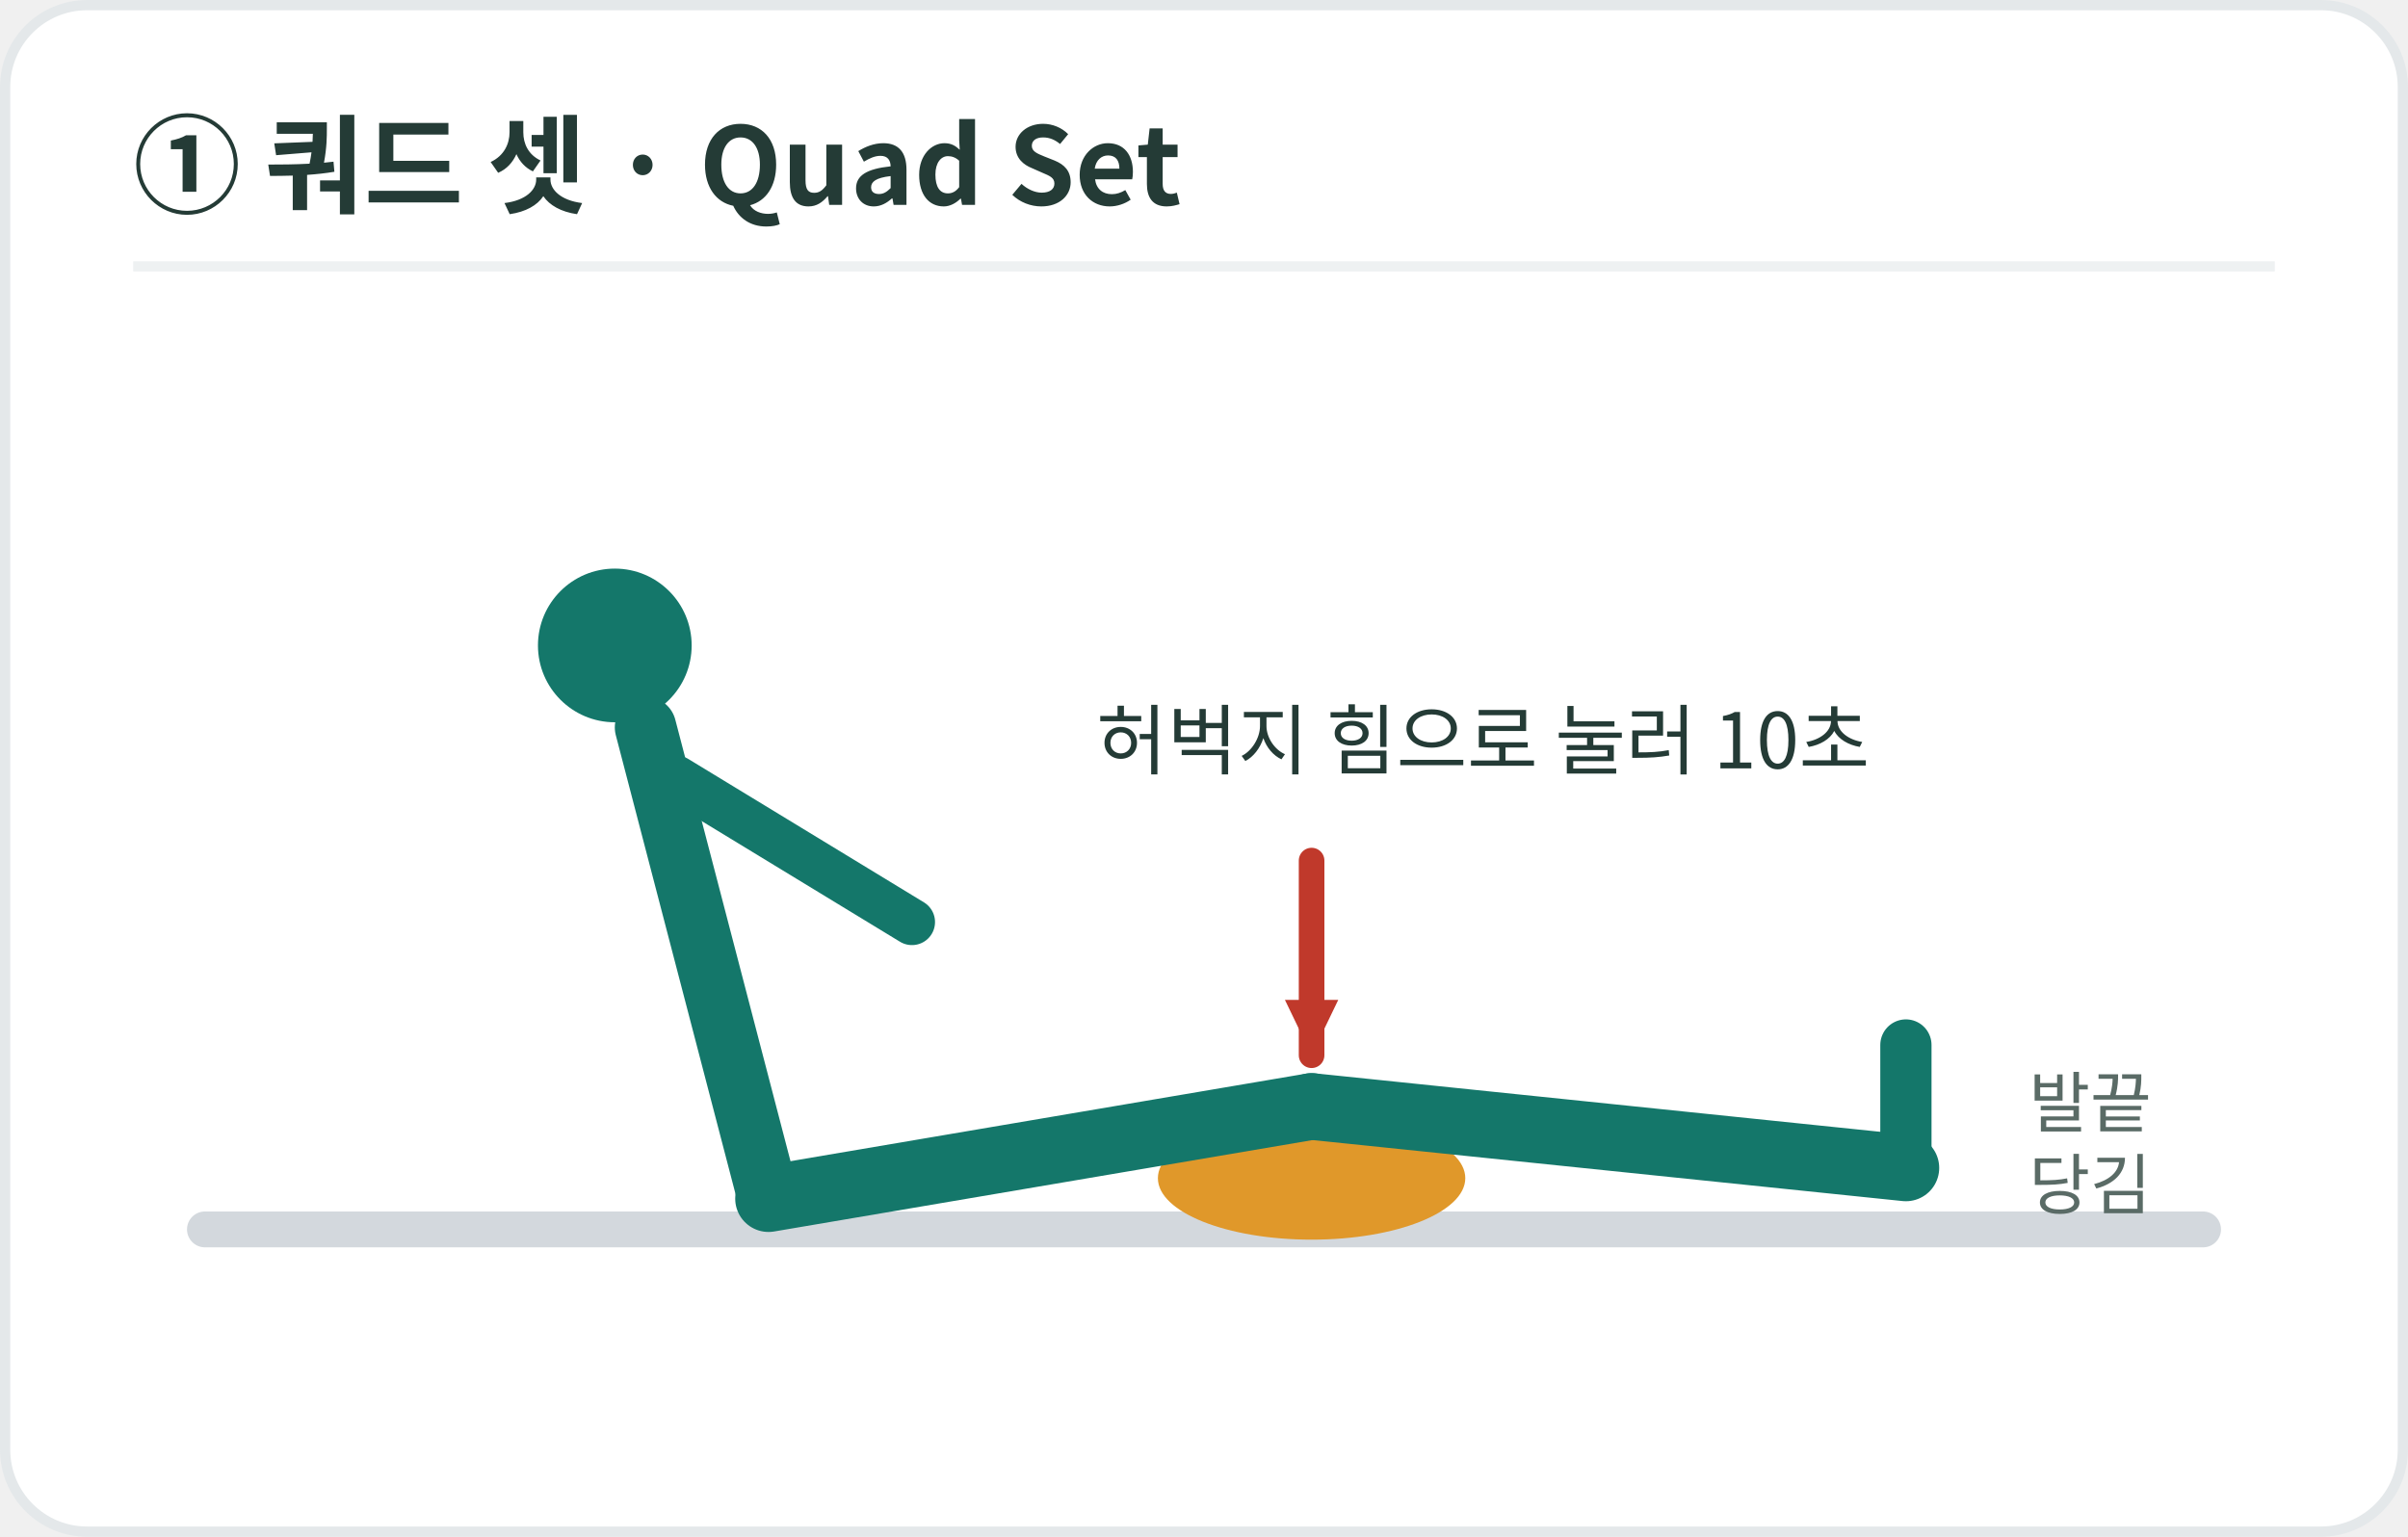
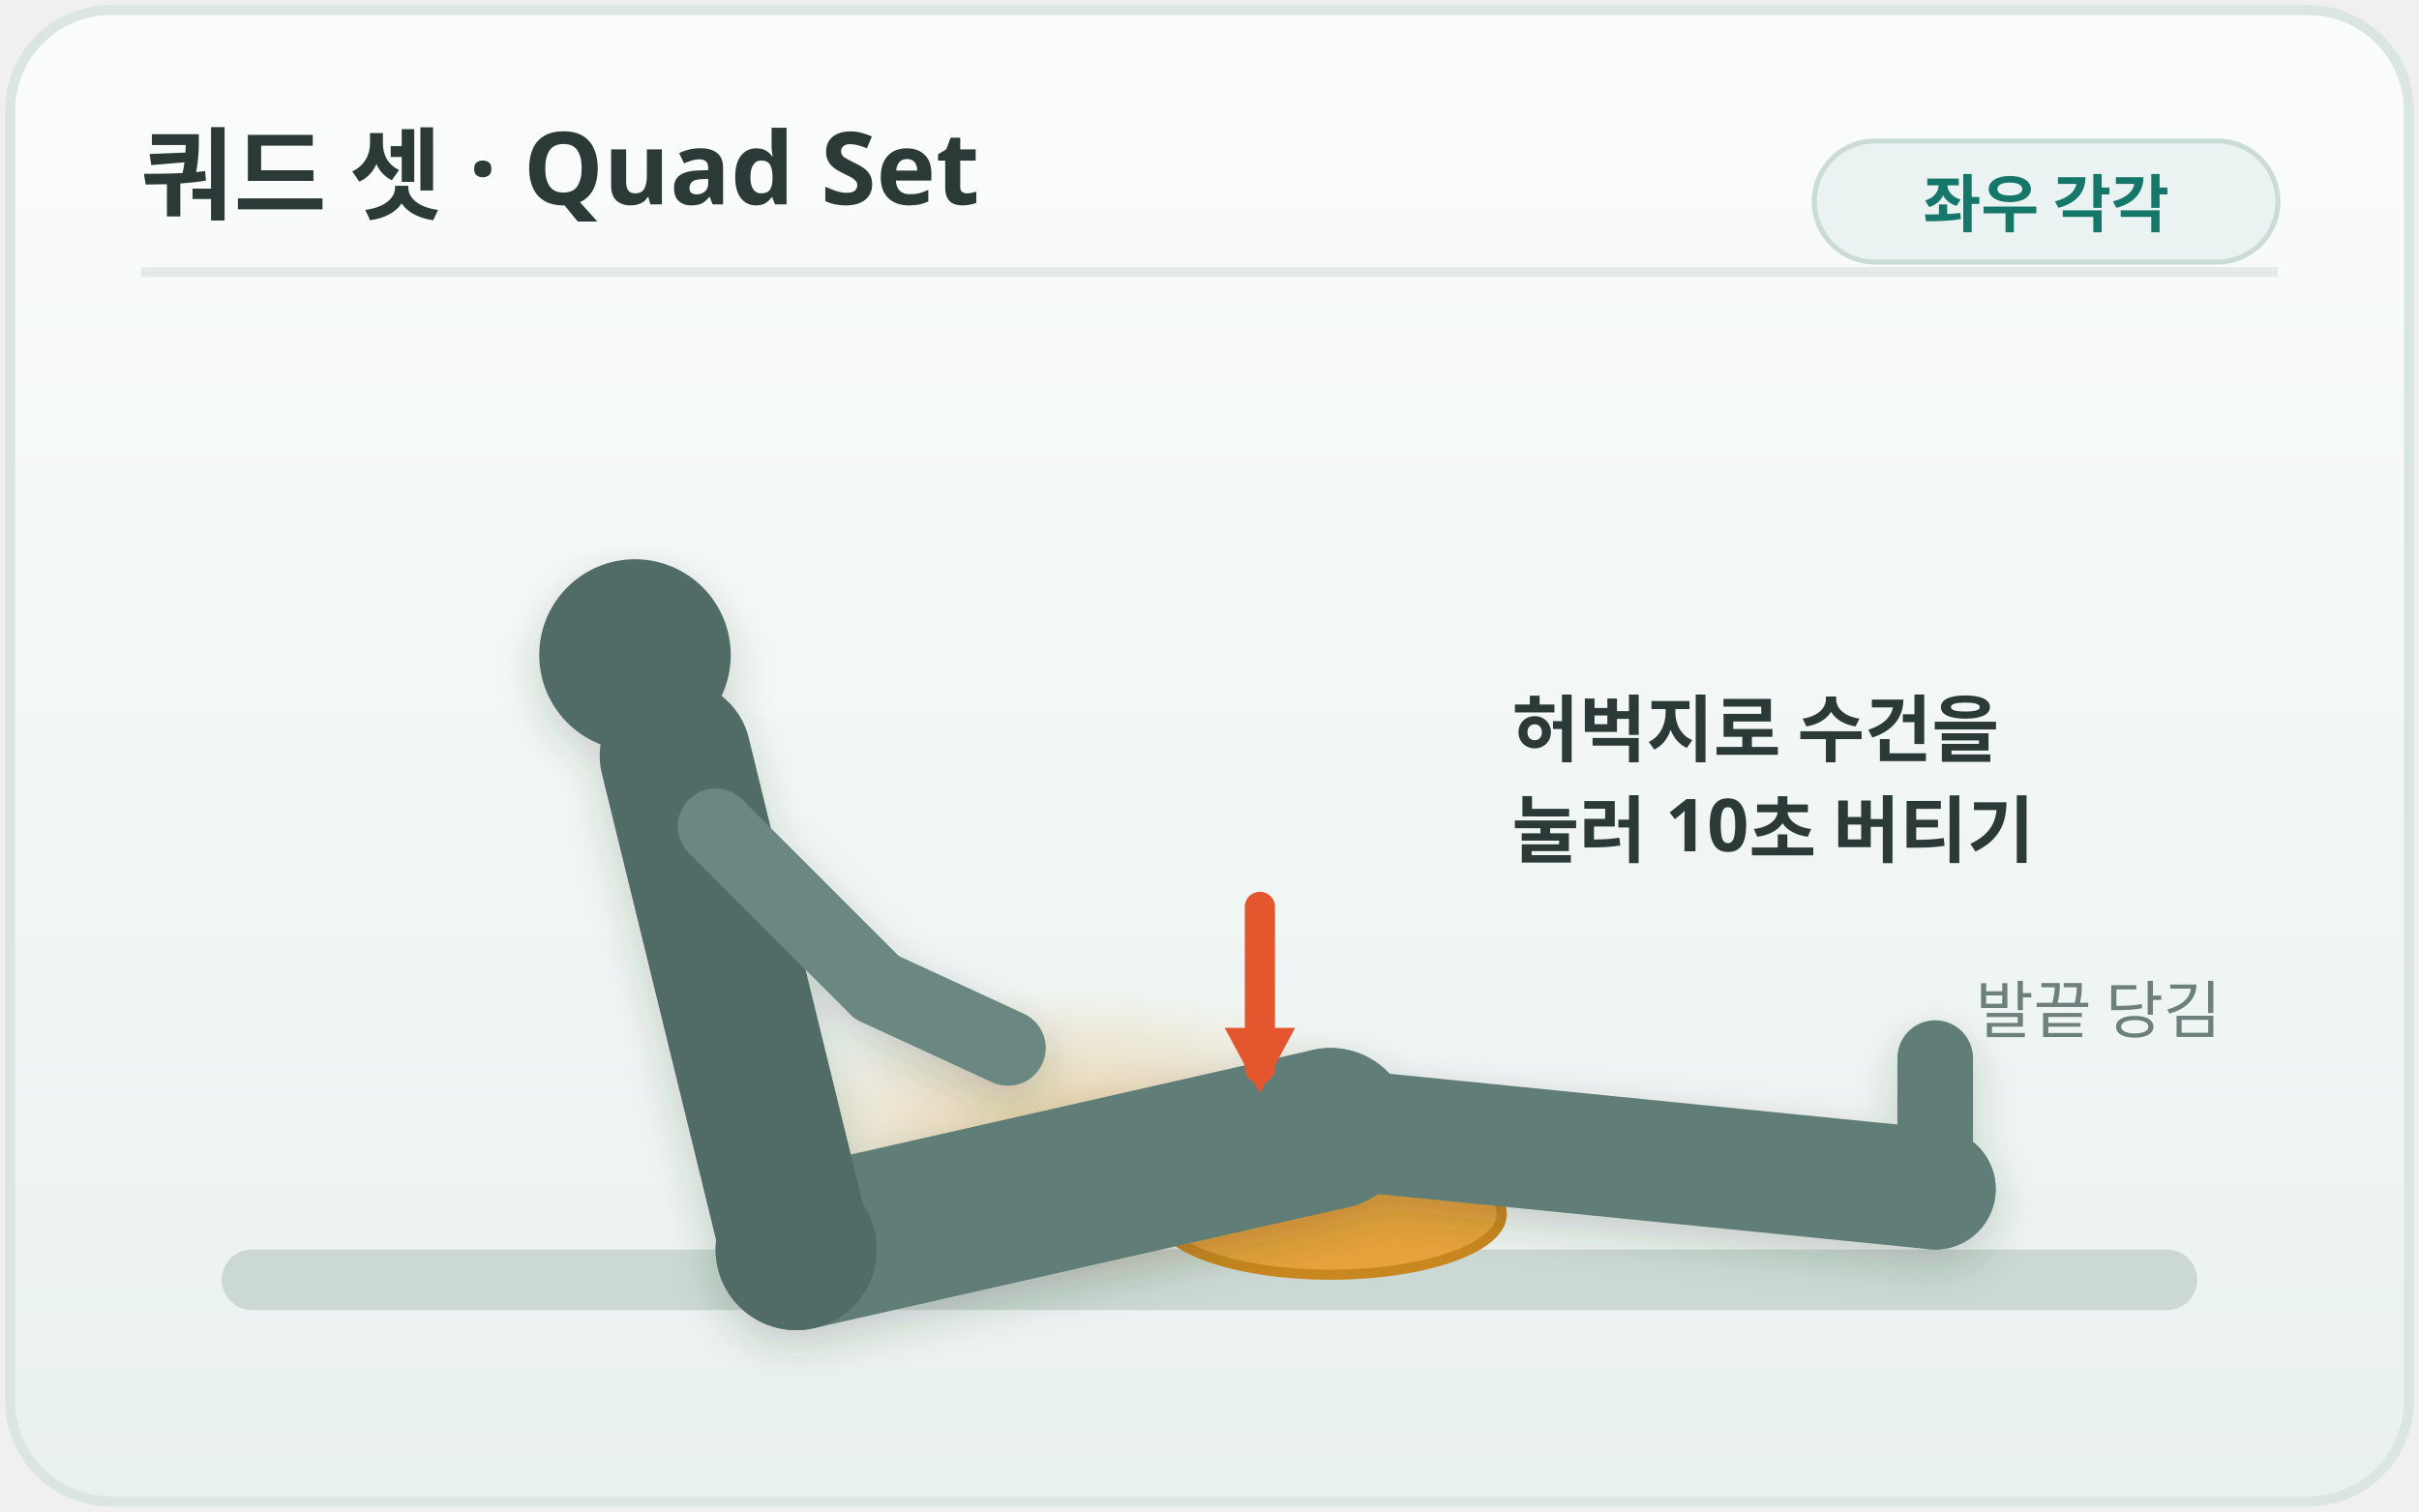
- <svg xmlns="http://www.w3.org/2000/svg" viewBox="0 0 470 300" font-family="Noto Sans CJK KR, sans-serif">
-   <rect x="1" y="1" width="468" height="298" rx="16" fill="#FFFFFF" stroke="#E4E8EA" stroke-width="2" />
-   <text x="26" y="40" font-size="21" font-weight="700" fill="#243B36">① 쿼드 셋 · Quad Set</text>
-   <line x1="26" y1="52" x2="444" y2="52" stroke="#EEF1F2" stroke-width="2" />
-   <line x1="40" y1="240" x2="430" y2="240" stroke="#D3D8DD" stroke-width="7" stroke-linecap="round" />
-   <line x1="150" y1="234" x2="126" y2="142" stroke="#14776A" stroke-width="12" stroke-linecap="round" />
-   <circle cx="120" cy="126" r="15" fill="#14776A" />
-   <line x1="132" y1="152" x2="178" y2="180" stroke="#14776A" stroke-width="9" stroke-linecap="round" />
-   <ellipse cx="256" cy="230" rx="30" ry="12" fill="#E0982A" />
-   <line x1="150" y1="234" x2="256" y2="216" stroke="#14776A" stroke-width="13" stroke-linecap="round" />
-   <line x1="256" y1="216" x2="372" y2="228" stroke="#14776A" stroke-width="13" stroke-linecap="round" />
-   <line x1="372" y1="228" x2="372" y2="204" stroke="#14776A" stroke-width="10" stroke-linecap="round" />
-   <line x1="256" y1="168" x2="256" y2="206" stroke="#C0392B" stroke-width="5" stroke-linecap="round" />
-   <polygon points="256,206 250.8,195.2 261.2,195.2" fill="#C0392B" />
-   <text x="214" y="150" font-size="15" fill="#243B36" text-anchor="start" font-weight="400">허벅지 힘으로 눌러 10초</text>
-   <text x="396" y="220" font-size="13" fill="#5A6B66" text-anchor="start" font-weight="400">발끝</text>
-   <text x="396" y="236" font-size="13" fill="#5A6B66" text-anchor="start" font-weight="400">당김</text>
+ <svg xmlns="http://www.w3.org/2000/svg" viewBox="0 0 480 300" font-family="'Noto Sans KR','Apple SD Gothic Neo',sans-serif">
+   <defs>
+     <linearGradient id="bg" x1="0" y1="0" x2="0" y2="1">
+       <stop offset="0" stop-color="#FBFDFC" />
+       <stop offset="1" stop-color="#E9F1EF" />
+     </linearGradient>
+     <radialGradient id="glow" cx="50%" cy="50%" r="50%">
+       <stop offset="0" stop-color="#E0982A" stop-opacity="0.40" />
+       <stop offset="1" stop-color="#E0982A" stop-opacity="0" />
+     </radialGradient>
+     <filter id="soft" x="-30%" y="-30%" width="160%" height="160%">
+       <feDropShadow dx="0" dy="3" stdDeviation="4" flood-color="#22332F" flood-opacity="0.20" />
+     </filter>
+   </defs>
+   <rect x="2" y="2" width="476" height="296" rx="20" fill="url(#bg)" stroke="#DBE5E2" stroke-width="2" />
+   <text x="28" y="42" font-size="20" font-weight="700" fill="#2B3A36">쿼드 셋 · Quad Set</text>
+   <line x1="28" y1="54" x2="452" y2="54" stroke="#E4EBE9" stroke-width="2" />
+   <rect x="44" y="248" width="392" height="12" rx="6" fill="#CBD8D3" />
+   <ellipse cx="264" cy="241" rx="34" ry="12" fill="#E6A23C" stroke="#C9871F" stroke-width="2" />
+   <ellipse cx="214" cy="226" rx="66" ry="30" fill="url(#glow)" />
+   <g filter="url(#soft)" stroke-linecap="round">
+     <line x1="158" y1="248" x2="264" y2="224" stroke="#607D77" stroke-width="32" />
+     <line x1="264" y1="224" x2="384" y2="236" stroke="#607D77" stroke-width="24" />
+     <line x1="384" y1="236" x2="384" y2="210" stroke="#607D77" stroke-width="15" />
+     <line x1="158" y1="248" x2="134" y2="150" stroke="#516C66" stroke-width="30" />
+     <line x1="142" y1="164" x2="174" y2="196" stroke="#6A8781" stroke-width="15" />
+     <line x1="174" y1="196" x2="200" y2="208" stroke="#6A8781" stroke-width="15" />
+     <circle cx="158" cy="248" r="16" fill="#516C66" />
+     <circle cx="264" cy="224" r="16" fill="#607D77" />
+     <circle cx="384" cy="236" r="12" fill="#607D77" />
+     <circle cx="126" cy="130" r="19" fill="#516C66" />
+   </g>
+   <line x1="250" y1="180" x2="250" y2="212" stroke="#E4572E" stroke-width="6" stroke-linecap="round" />
+   <polygon points="250,217 243,204 257,204" fill="#E4572E" />
+   <text x="300" y="150" font-size="14.5" font-weight="600" fill="#2B3A36">허벅지로 수건을</text>
+   <text x="300" y="170" font-size="14.5" font-weight="600" fill="#2B3A36">눌러 10초 버티기</text>
+   <text x="392" y="205" font-size="12.5" fill="#6E807B">발끝 당김</text>
+   <rect x="360" y="28" width="92" height="24" rx="12" fill="#EAF3F1" stroke="#CBDCD7" />
+   <text x="406" y="45" font-size="12.5" font-weight="700" fill="#14776A" text-anchor="middle">좌우 각각</text>
</svg>
